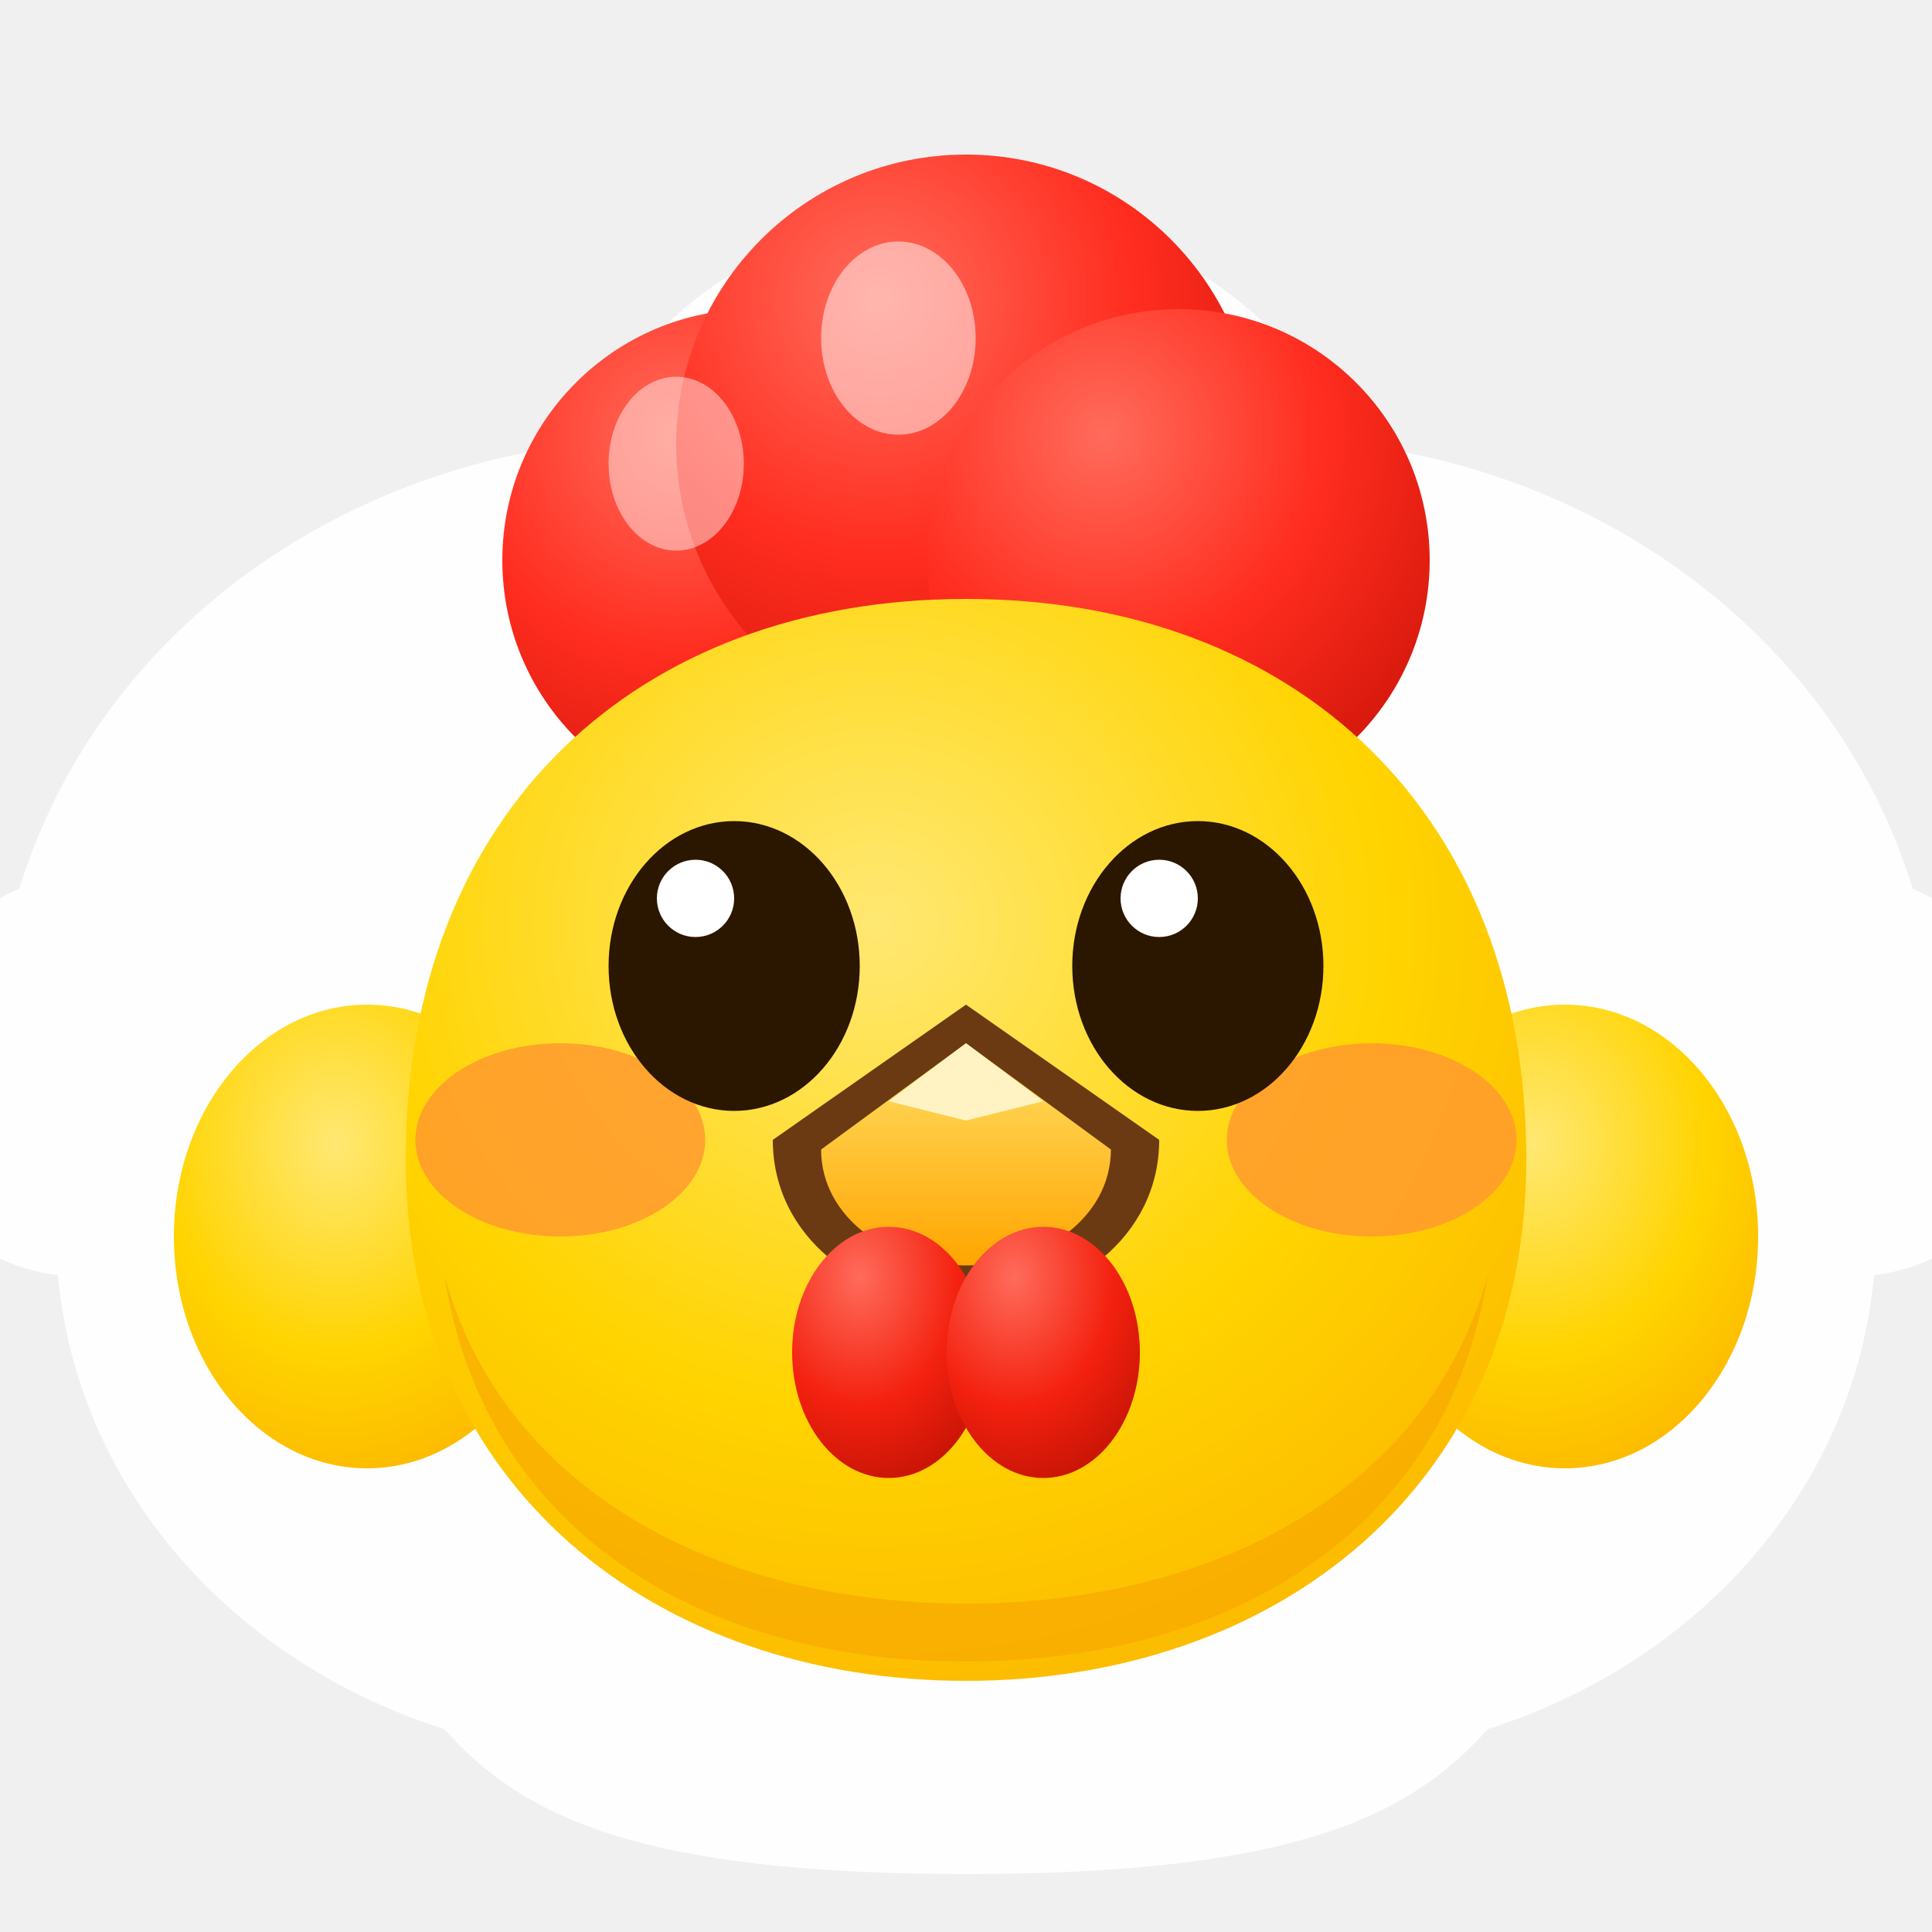
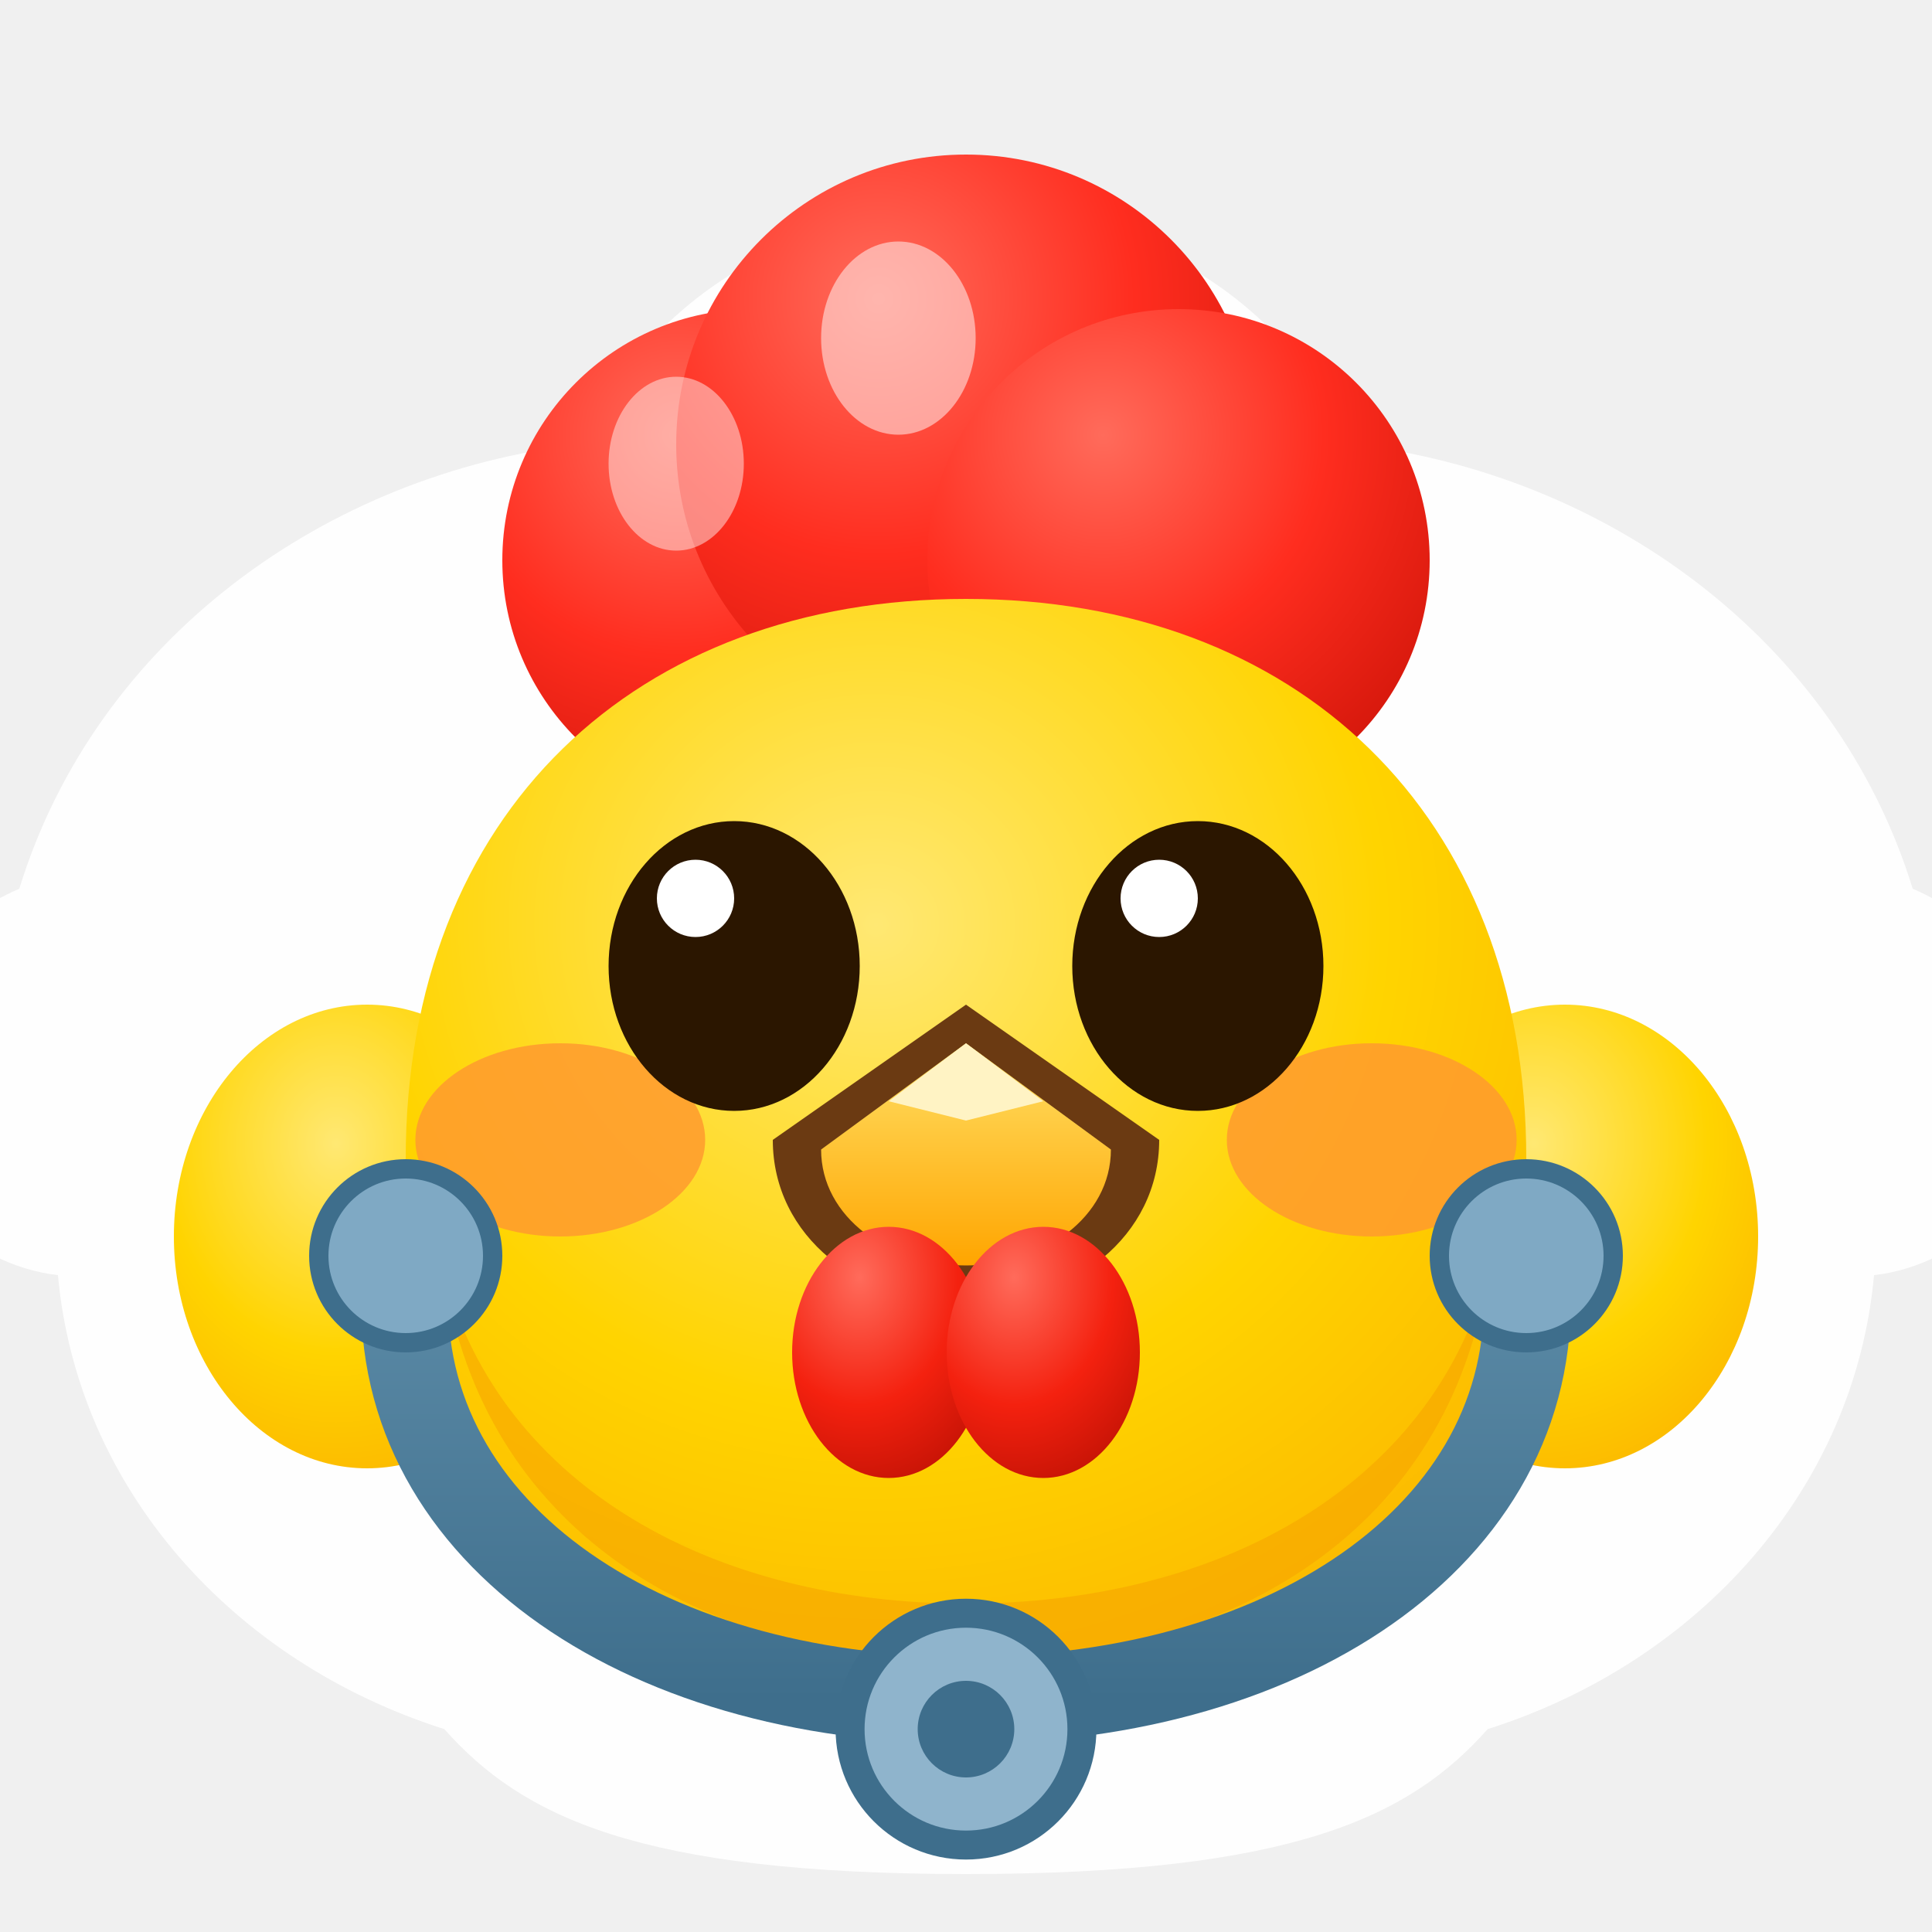
<svg xmlns="http://www.w3.org/2000/svg" viewBox="0 0 200 200">
  <defs>
    <radialGradient id="faceGrad" cx="42%" cy="30%" r="75%">
      <stop offset="0%" stop-color="#FFE873" />
      <stop offset="60%" stop-color="#FFD400" />
      <stop offset="100%" stop-color="#FCB900" />
    </radialGradient>
    <radialGradient id="combGrad" cx="35%" cy="25%" r="80%">
      <stop offset="0%" stop-color="#FF6B5B" />
      <stop offset="55%" stop-color="#FF2D1F" />
      <stop offset="100%" stop-color="#D6180C" />
    </radialGradient>
    <radialGradient id="wattleGrad" cx="35%" cy="20%" r="85%">
      <stop offset="0%" stop-color="#FF6B5B" />
      <stop offset="60%" stop-color="#F4210F" />
      <stop offset="100%" stop-color="#C81406" />
    </radialGradient>
    <linearGradient id="beakGrad" x1="0%" y1="0%" x2="0%" y2="100%">
      <stop offset="0%" stop-color="#FFE066" />
      <stop offset="100%" stop-color="#FFA500" />
    </linearGradient>
+     <linearGradient id="tubeGrad" x1="0%" y1="0%" x2="0%" y2="100%">
+       <stop offset="0%" stop-color="#5B8AA6" />
+       <stop offset="100%" stop-color="#3E6E8C" />
+     </linearGradient>
  </defs>
  <path d="M100 22     c 20 0 33 10 40 24     c 26 3 50 20 58 46     c 7 3 14 10 14 20     c 0 11 -9 19 -18 20     c -2 22 -18 40 -40 47     c -8 9 -20 15 -54 15     c -34 0 -46 -6 -54 -15     c -22 -7 -38 -25 -40 -47     c -9 -1 -18 -9 -18 -20     c 0 -10 7 -17 14 -20     c 8 -26 32 -43 58 -46     c 7 -14 20 -24 40 -24 Z" fill="#FFFFFF" opacity="0.95" />
  <ellipse cx="38" cy="128" rx="20" ry="24" fill="url(#faceGrad)" />
  <ellipse cx="162" cy="128" rx="20" ry="24" fill="url(#faceGrad)" />
  <circle cx="78" cy="58" r="26" fill="url(#combGrad)" />
  <circle cx="100" cy="46" r="30" fill="url(#combGrad)" />
  <circle cx="122" cy="58" r="26" fill="url(#combGrad)" />
  <ellipse cx="70" cy="48" rx="7" ry="9" fill="#FFFFFF" opacity="0.45" />
  <ellipse cx="93" cy="35" rx="8" ry="10" fill="#FFFFFF" opacity="0.5" />
  <path d="M100 62     c 34 0 58 22 58 58     c 0 34 -26 54 -58 54     c -32 0 -58 -20 -58 -54     c 0 -36 24 -58 58 -58 Z" fill="url(#faceGrad)" />
  <path d="M46 132 c 4 26 26 40 54 40 c 28 0 50 -14 54 -40     c -6 22 -28 34 -54 34 c -26 0 -48 -12 -54 -34 Z" fill="#F5A300" opacity="0.55" />
  <ellipse cx="58" cy="118" rx="15" ry="10" fill="#FF9A2E" opacity="0.85" />
  <ellipse cx="142" cy="118" rx="15" ry="10" fill="#FF9A2E" opacity="0.85" />
  <ellipse cx="76" cy="100" rx="13" ry="15" fill="#2B1600" />
  <ellipse cx="124" cy="100" rx="13" ry="15" fill="#2B1600" />
  <circle cx="72" cy="93" r="4" fill="#FFFFFF" />
  <circle cx="120" cy="93" r="4" fill="#FFFFFF" />
  <path d="M100 104 L120 118 c 0 10 -9 17 -20 17 c -11 0 -20 -7 -20 -17 Z" fill="#6B3A12" />
  <path d="M100 108 L115 119 c 0 7 -7 12 -15 12 c -8 0 -15 -5 -15 -12 Z" fill="url(#beakGrad)" />
  <path d="M100 108 L108 114 L100 116 L92 114 Z" fill="#FFF3C4" />
+   <path d="M42 132 C 40 158, 66 176, 100 176 C 134 176, 160 158, 158 132" fill="none" stroke="url(#tubeGrad)" stroke-width="9" stroke-linecap="round" />
+   <circle cx="42" cy="130" r="9" fill="#7FA9C4" stroke="#3E6E8C" stroke-width="2" />
+   <circle cx="158" cy="130" r="9" fill="#7FA9C4" stroke="#3E6E8C" stroke-width="2" />
+   <circle cx="100" cy="179" r="12" fill="#8FB4CC" stroke="#3E6E8C" stroke-width="3" />
+   <circle cx="100" cy="179" r="5" fill="#3E6E8C" />
  <ellipse cx="92" cy="140" rx="10" ry="13" fill="url(#wattleGrad)" />
  <ellipse cx="108" cy="140" rx="10" ry="13" fill="url(#wattleGrad)" />
</svg>
